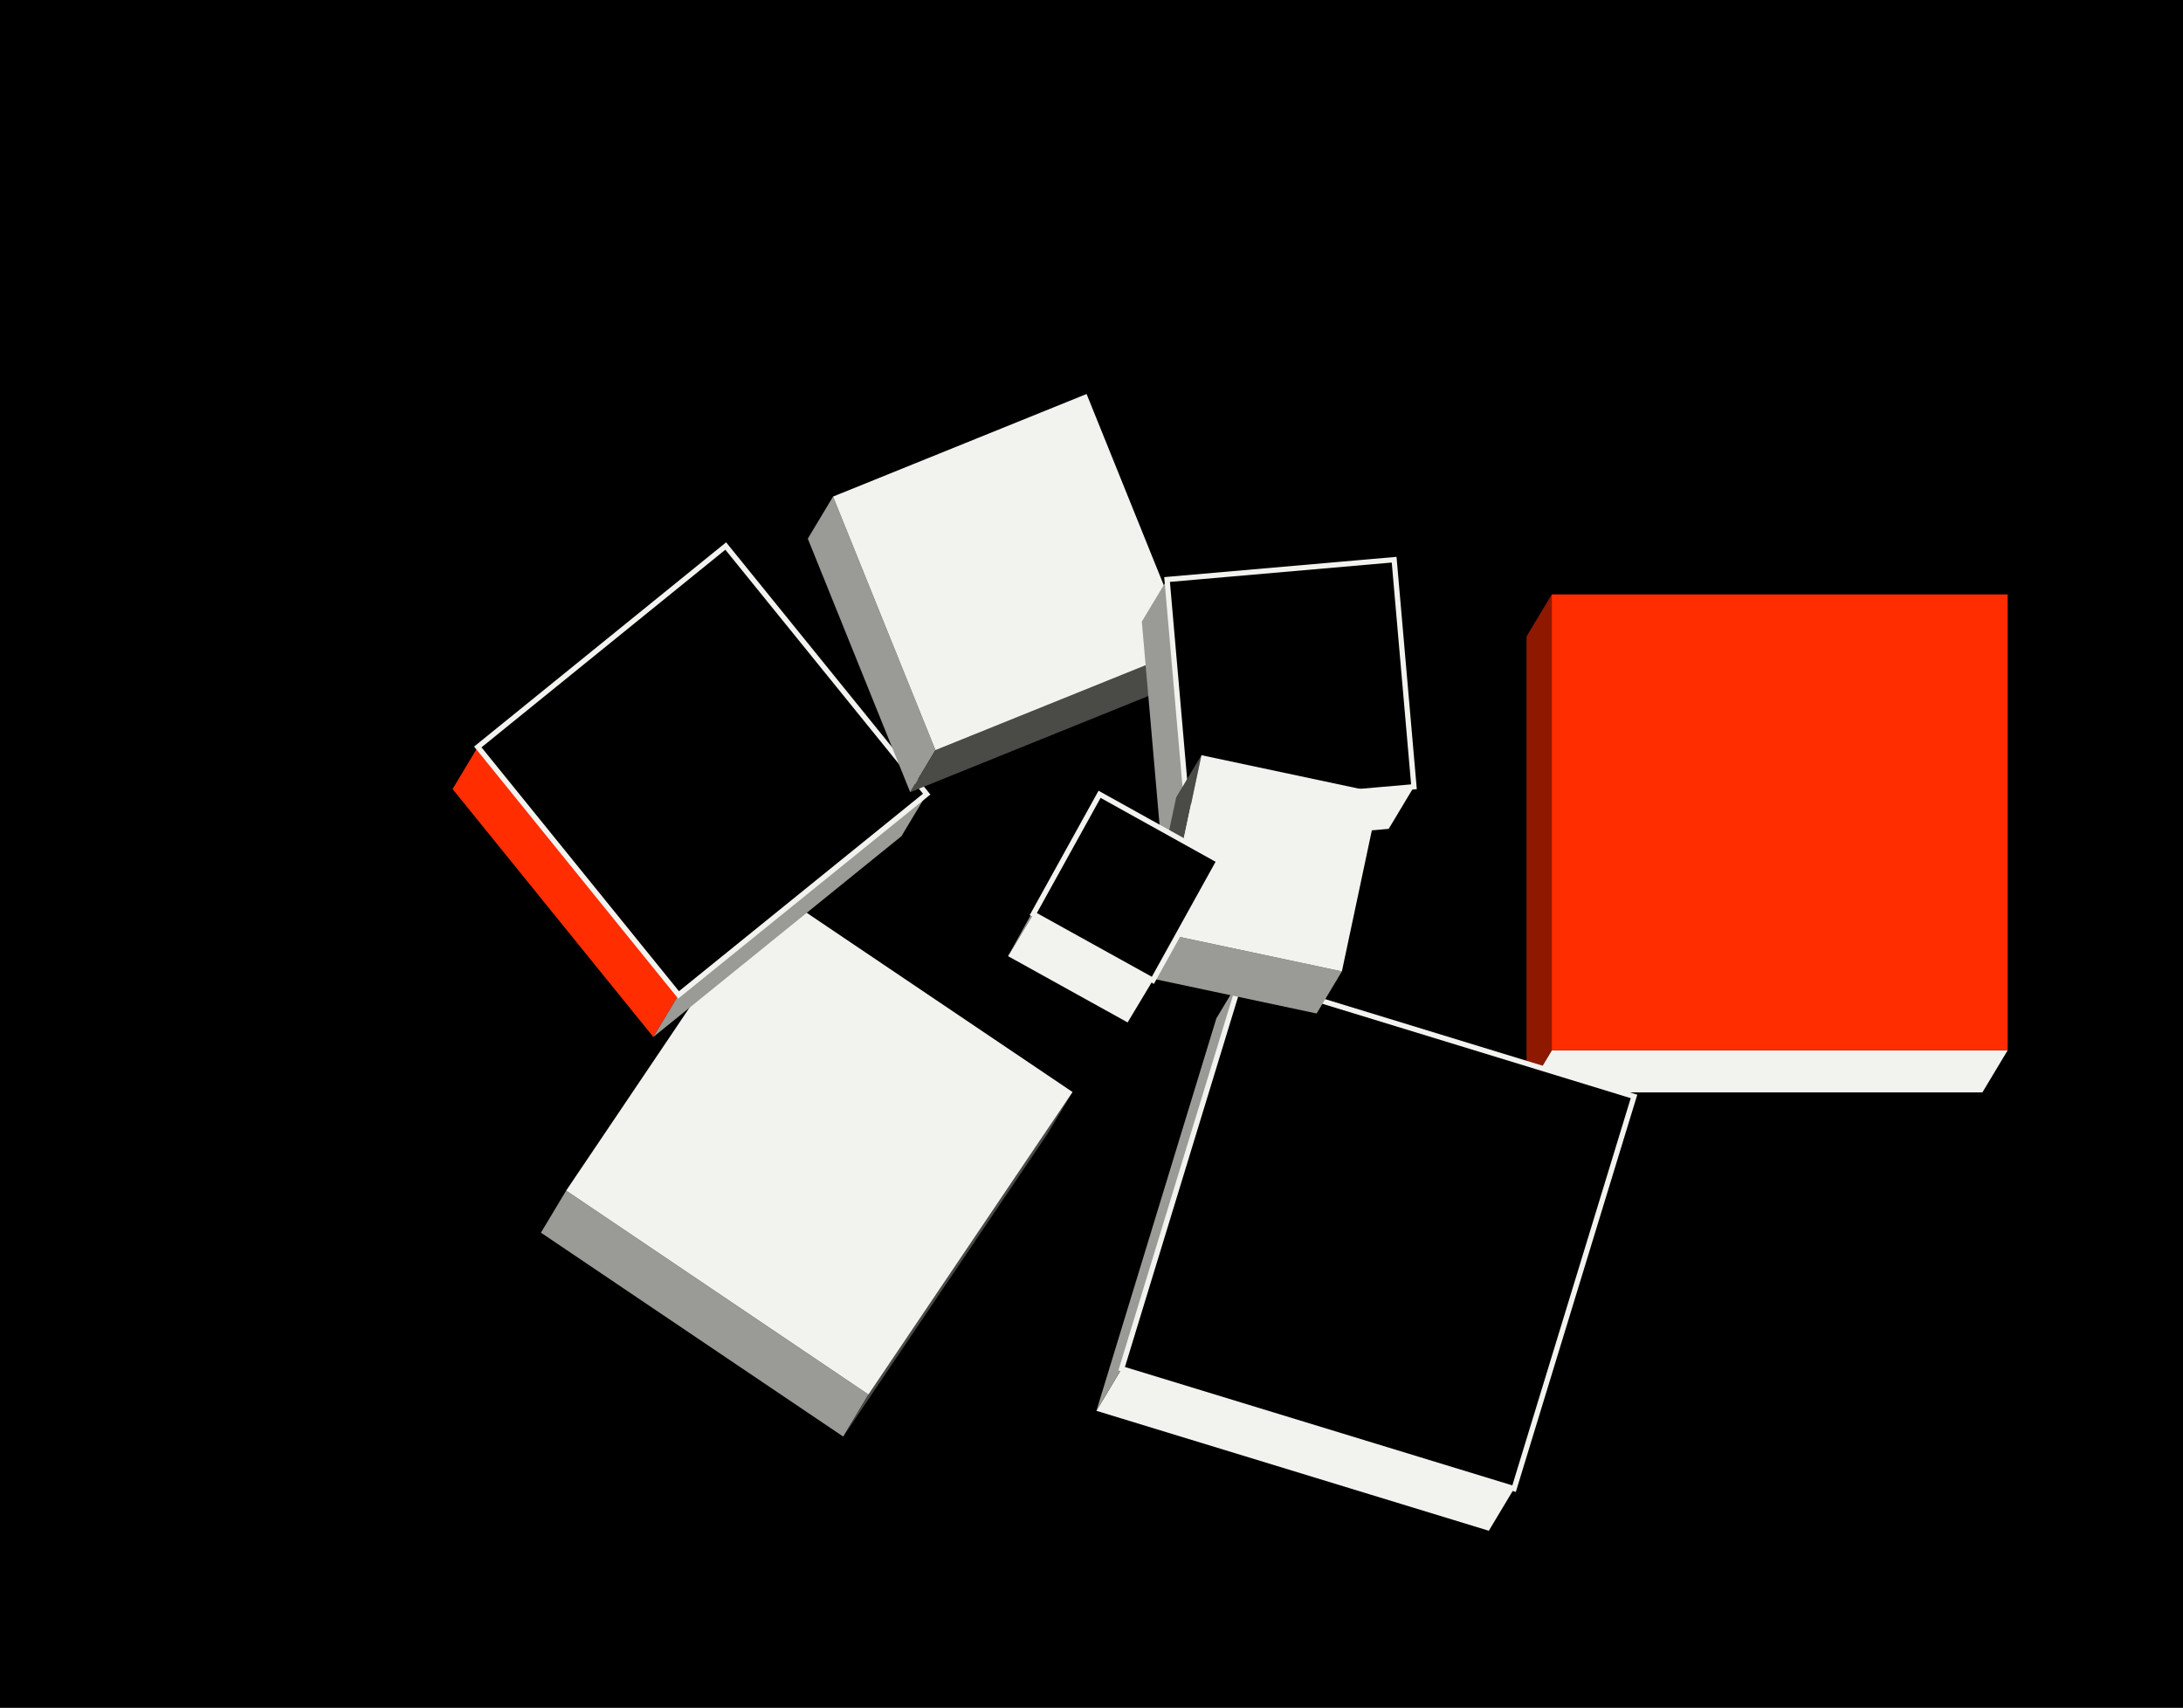
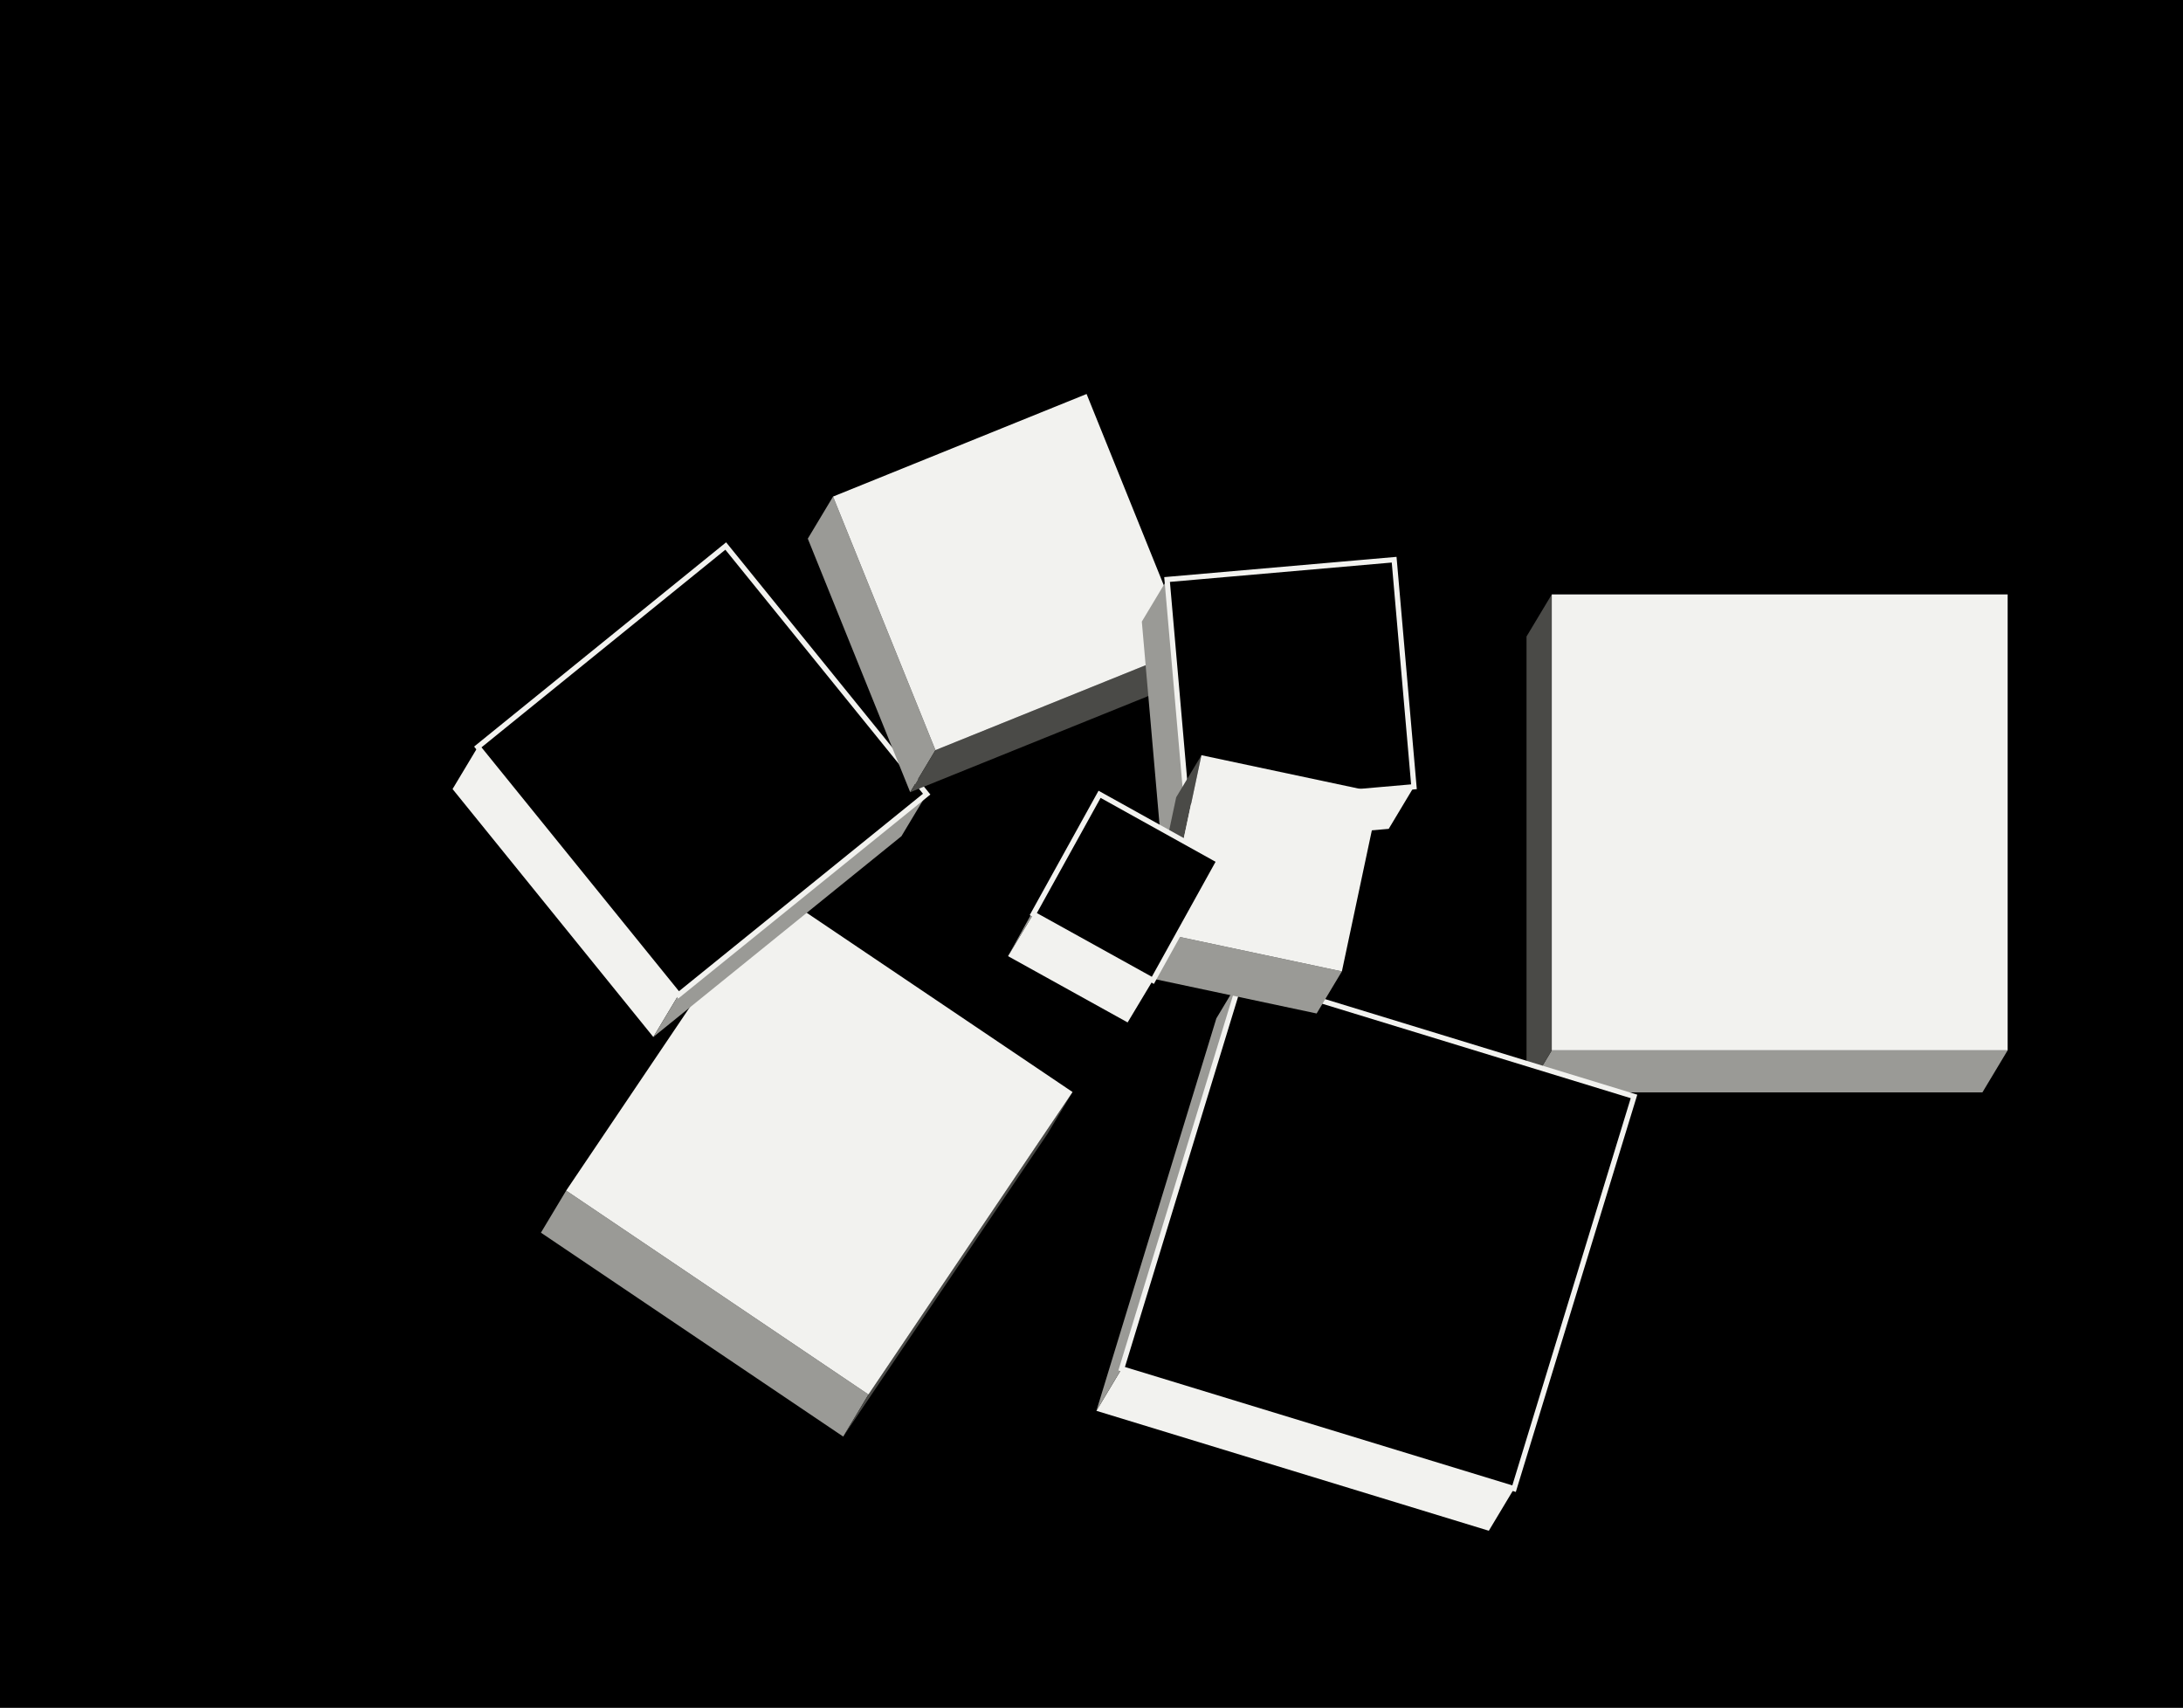
<svg xmlns="http://www.w3.org/2000/svg" width="1245" height="974" viewBox="165 31 1245 974">
  <defs>
    <linearGradient id="g" x1="0" y1="0" x2="1" y2="1">
      <stop offset="0" stop-color="#f2f2ef" />
      <stop offset="1" stop-color="#9a9a96" />
    </linearGradient>
  </defs>
  <rect id="background" x="165" y="31" width="1245" height="974" fill="#000000" />
  <g id="slab-0">
-     <polygon id="slab-0-side-0" points="1310.0,630.0 1050.0,630.0 1035.6,654.0 1295.6,654.0" fill="#f2f2ef" />
-     <polygon id="slab-0-side-1" points="1050.0,630.0 1050.0,370.0 1035.6,394.0 1035.6,654.0" fill="#8f1900" />
-     <polygon id="slab-0-face" points="1050.0,370.0 1310.0,370.0 1310.0,630.0 1050.0,630.0" fill="#ff2d00" />
+     <polygon id="slab-0-side-0" points="1310.0,630.0 1050.0,630.0 1035.6,654.0 1295.6,654.0" fill="#9a9a96" />
+     <polygon id="slab-0-side-1" points="1050.0,630.0 1050.0,370.0 1035.6,394.0 1035.6,654.0" fill="#4a4a47" />
+     <polygon id="slab-0-face" points="1050.0,370.0 1310.0,370.0 1310.0,630.0 1050.0,630.0" fill="#f2f2ef" />
  </g>
  <g id="slab-1">
    <polygon id="slab-1-side-0" points="1028.5,880.0 804.7,811.6 790.3,835.6 1014.1,904.0" fill="#f2f2ef" />
    <polygon id="slab-1-side-1" points="804.7,811.6 873.1,587.8 858.7,611.8 790.3,835.6" fill="#9a9a96" />
    <polygon id="slab-1-face" points="873.1,587.8 1096.9,656.3 1028.5,880.0 804.7,811.6" fill="#000000" stroke="#f2f2ef" stroke-width="3" stroke-linejoin="miter" />
  </g>
  <g id="slab-2">
    <polygon id="slab-2-side-0" points="660.3,826.3 487.9,710.0 473.5,734.0 645.9,850.3" fill="#9a9a96" />
    <polygon id="slab-2-side-1" points="776.7,653.8 660.3,826.3 645.9,850.3 762.3,677.8" fill="#4a4a47" />
    <polygon id="slab-2-face" points="604.2,537.5 776.7,653.8 660.3,826.3 487.9,710.0" fill="#f2f2ef" />
  </g>
  <g id="slab-3">
-     <polygon id="slab-3-side-0" points="552.0,598.4 437.5,457.0 423.1,481.0 537.6,622.4" fill="#ff2d00" />
+     <polygon id="slab-3-side-0" points="552.0,598.4 437.5,457.0 423.1,481.0 537.6,622.4" fill="#f2f2ef" />
    <polygon id="slab-3-side-1" points="693.5,483.9 552.0,598.4 537.6,622.4 679.1,507.9" fill="#9a9a96" />
    <polygon id="slab-3-face" points="578.9,342.4 693.5,483.9 552.0,598.4 437.5,457.0" fill="#000000" stroke="#f2f2ef" stroke-width="3" stroke-linejoin="miter" />
  </g>
  <g id="slab-4">
    <polygon id="slab-4-side-0" points="698.5,458.8 640.1,314.2 625.7,338.2 684.1,482.8" fill="#9a9a96" />
    <polygon id="slab-4-side-1" points="843.1,400.4 698.5,458.8 684.1,482.8 828.7,424.4" fill="#4a4a47" />
    <polygon id="slab-4-face" points="784.7,255.7 843.1,400.4 698.5,458.8 640.1,314.2" fill="#f2f2ef" />
  </g>
  <g id="slab-5">
    <polygon id="slab-5-side-0" points="971.4,479.7 841.9,491.0 827.5,515.0 957.0,503.7" fill="#f2f2ef" />
    <polygon id="slab-5-side-1" points="841.9,491.0 830.6,361.5 816.2,385.5 827.5,515.0" fill="#9a9a96" />
    <polygon id="slab-5-face" points="960.1,350.2 971.4,479.7 841.9,491.0 830.6,361.5" fill="#000000" stroke="#f2f2ef" stroke-width="3" stroke-linejoin="miter" />
  </g>
  <g id="slab-6">
    <polygon id="slab-6-side-0" points="930.3,585.0 828.6,563.4 814.2,587.4 915.9,609.0" fill="#9a9a96" />
    <polygon id="slab-6-side-1" points="828.6,563.4 850.2,461.7 835.8,485.7 814.2,587.4" fill="#4a4a47" />
    <polygon id="slab-6-face" points="951.9,483.3 930.3,585.0 828.6,563.4 850.2,461.7" fill="#f2f2ef" />
  </g>
  <g id="slab-7">
    <polygon id="slab-7-side-0" points="822.5,590.1 754.3,552.3 739.9,576.3 808.1,614.1" fill="#f2f2ef" />
    <polygon id="slab-7-side-1" points="754.3,552.3 792.1,484.0 777.7,508.0 739.9,576.3" fill="#9a9a96" />
    <polygon id="slab-7-face" points="860.3,521.9 822.5,590.1 754.3,552.3 792.1,484.0" fill="#000000" stroke="#f2f2ef" stroke-width="3" stroke-linejoin="miter" />
  </g>
</svg>
